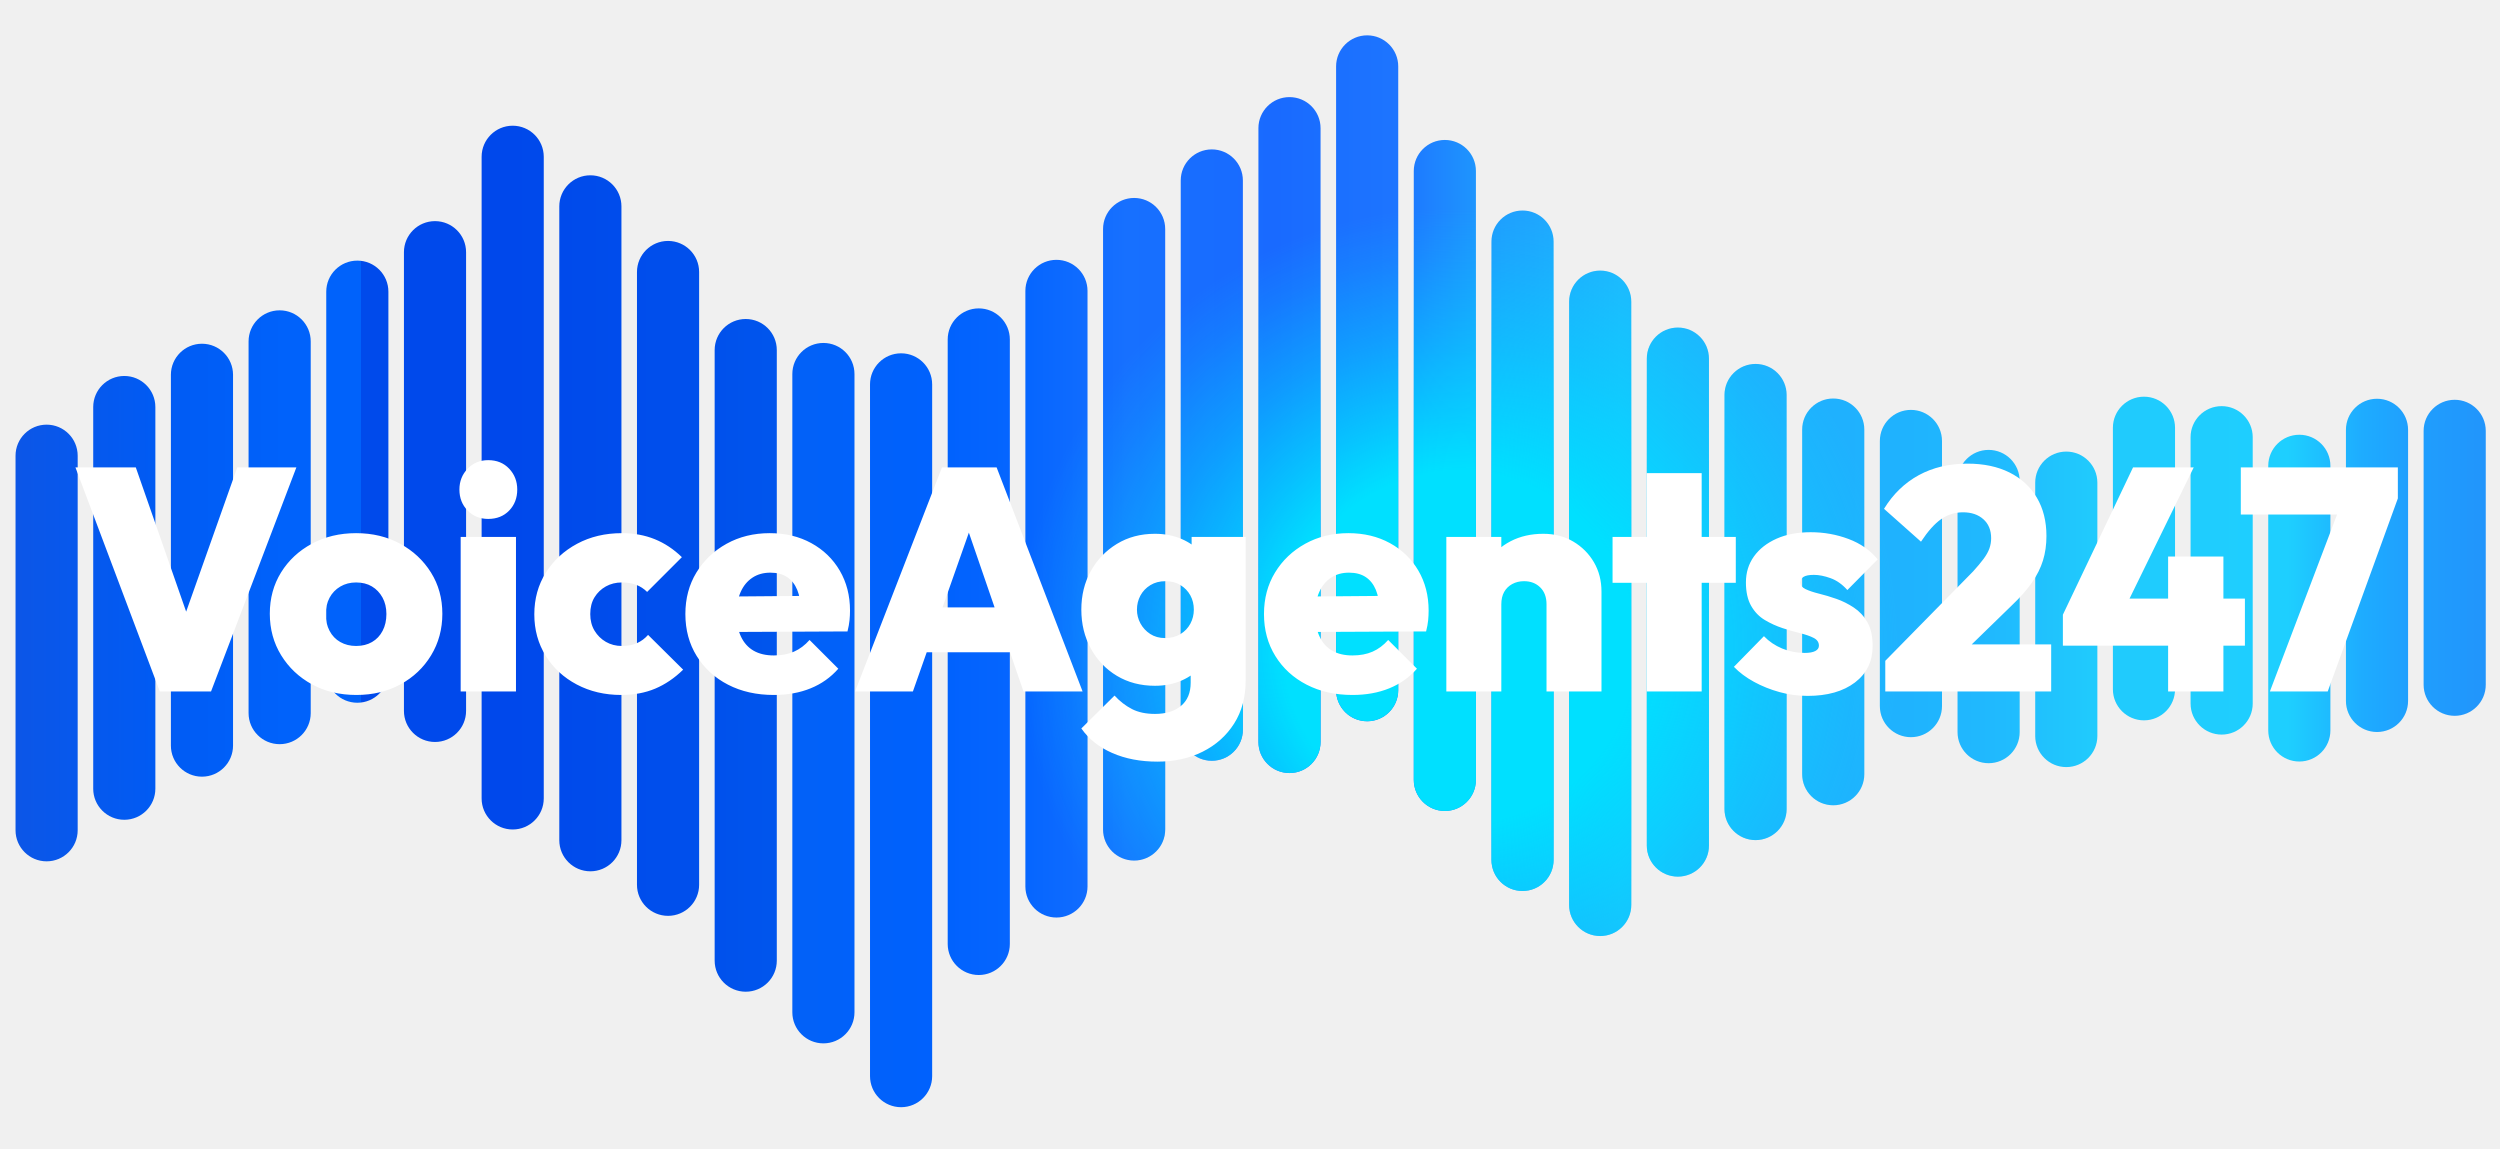
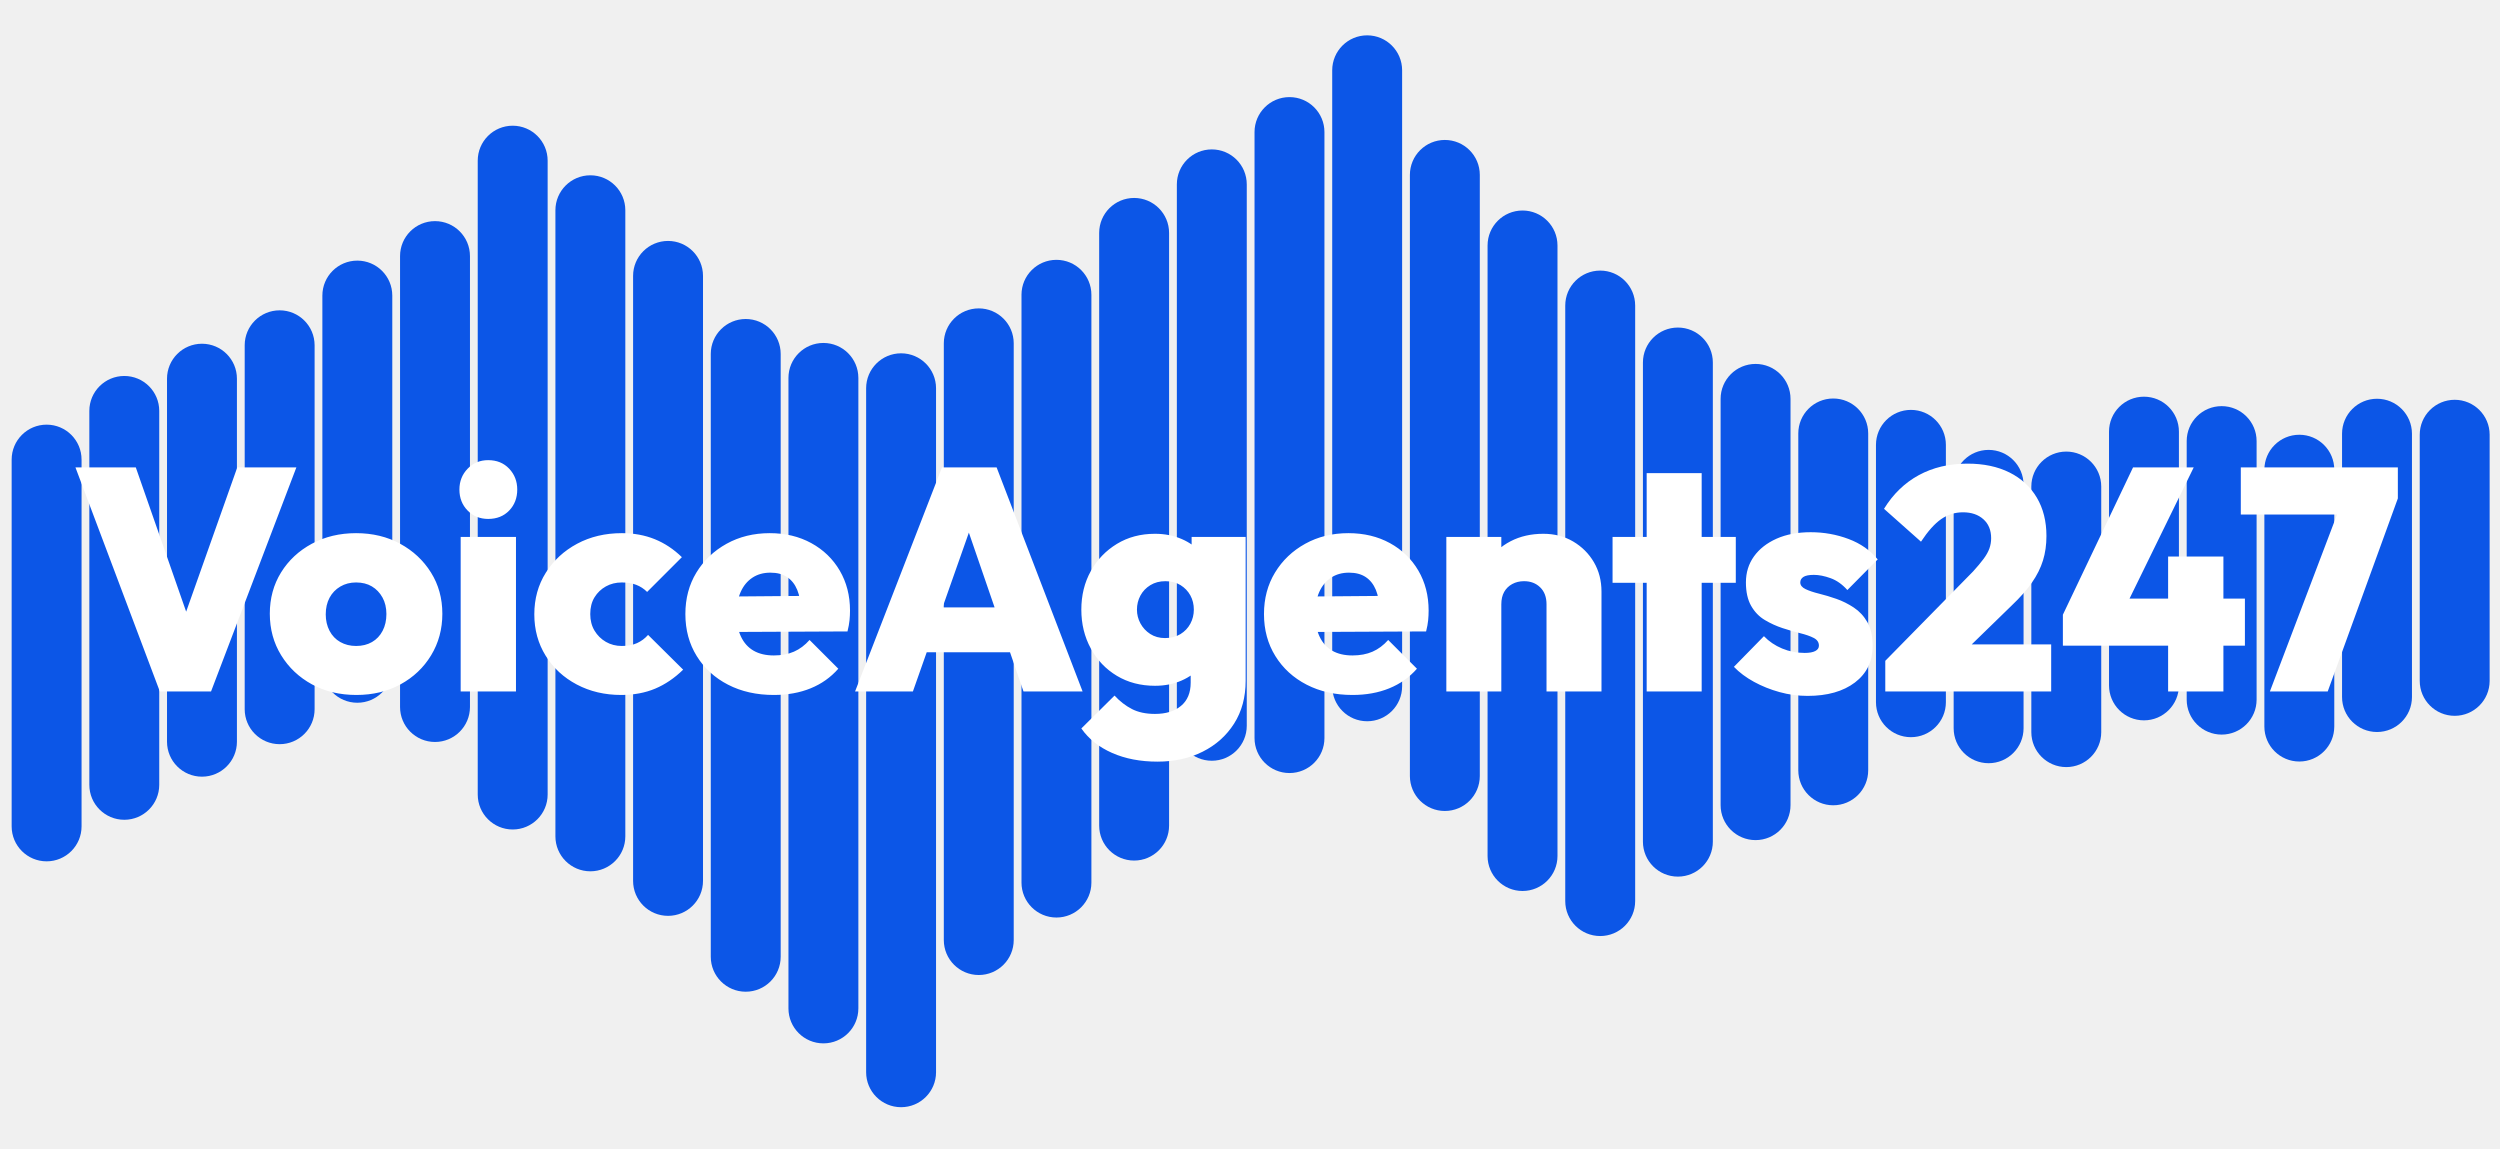
<svg xmlns="http://www.w3.org/2000/svg" width="100%" height="100%" viewBox="0 0 1931 887" version="1.1" xml:space="preserve" style="fill-rule:evenodd;clip-rule:evenodd;stroke-linejoin:round;">
  <g id="wave">
    <g id="wave-bars">
-       <rect x="12.0" y="328.0" width="48" height="337.3" rx="24.0" ry="24.0" style="fill:url(#waveGradient);" />
-       <rect x="72.0" y="290.4" width="48" height="342.8" rx="24.0" ry="24.0" style="fill:url(#waveGradient);" />
-       <rect x="132.0" y="265.5" width="48" height="334.4" rx="24.0" ry="24.0" style="fill:url(#waveGradient);" />
-       <rect x="192.0" y="239.7" width="48" height="335.1" rx="24.0" ry="24.0" style="fill:url(#waveGradient);" />
-       <rect x="252.0" y="201.3" width="48" height="341.5" rx="24.0" ry="24.0" style="fill:url(#waveGradient);" />
-       <rect x="312.0" y="170.8" width="48" height="402.3" rx="24.0" ry="24.0" style="fill:url(#waveGradient);" />
-       <rect x="372.0" y="97.1" width="48" height="543.6" rx="24.0" ry="24.0" style="fill:url(#waveGradient);" />
-       <rect x="432.0" y="135.4" width="48" height="537.6" rx="24.0" ry="24.0" style="fill:url(#waveGradient);" />
-       <rect x="492.0" y="186.1" width="48" height="521.3" rx="24.0" ry="24.0" style="fill:url(#waveGradient);" />
-       <rect x="552.0" y="246.4" width="48" height="519.6" rx="24.0" ry="24.0" style="fill:url(#waveGradient);" />
-       <rect x="612.0" y="264.9" width="48" height="541.0" rx="24.0" ry="24.0" style="fill:url(#waveGradient);" />
-       <rect x="672.0" y="272.9" width="48" height="582.3" rx="24.0" ry="24.0" style="fill:url(#waveGradient);" />
-       <rect x="732.0" y="238.2" width="48" height="514.9" rx="24.0" ry="24.0" style="fill:url(#waveGradient);" />
-       <rect x="792.0" y="200.7" width="48" height="508.0" rx="24.0" ry="24.0" style="fill:url(#waveGradient);" />
-       <rect x="852.0" y="152.9" width="48" height="511.8" rx="24.0" ry="24.0" style="fill:url(#waveGradient);" />
-       <rect x="912.0" y="115.4" width="48" height="472.2" rx="24.0" ry="24.0" style="fill:url(#waveGradient);" />
-       <rect x="972.0" y="75.0" width="48" height="522.1" rx="24.0" ry="24.0" style="fill:url(#waveGradient);" />
-       <rect x="1032.0" y="27.3" width="48" height="529.8" rx="24.0" ry="24.0" style="fill:url(#waveGradient);" />
-       <rect x="1092.0" y="108.1" width="48" height="518.3" rx="24.0" ry="24.0" style="fill:url(#waveGradient);" />
-       <rect x="1152.0" y="162.6" width="48" height="525.6" rx="24.0" ry="24.0" style="fill:url(#waveGradient);" />
-       <rect x="1212.0" y="209.0" width="48" height="514.0" rx="24.0" ry="24.0" style="fill:url(#waveGradient);" />
-       <rect x="1272.0" y="253.0" width="48" height="424.1" rx="24.0" ry="24.0" style="fill:url(#waveGradient);" />
-       <rect x="1332.0" y="281.1" width="48" height="367.8" rx="24.0" ry="24.0" style="fill:url(#waveGradient);" />
-       <rect x="1392.0" y="307.8" width="48" height="314.2" rx="24.0" ry="24.0" style="fill:url(#waveGradient);" />
-       <rect x="1452.0" y="316.6" width="48" height="252.8" rx="24.0" ry="24.0" style="fill:url(#waveGradient);" />
-       <rect x="1512.0" y="347.5" width="48" height="242.0" rx="24.0" ry="24.0" style="fill:url(#waveGradient);" />
-       <rect x="1572.0" y="348.8" width="48" height="243.7" rx="24.0" ry="24.0" style="fill:url(#waveGradient);" />
-       <rect x="1632.0" y="306.4" width="48" height="250.0" rx="24.0" ry="24.0" style="fill:url(#waveGradient);" />
-       <rect x="1692.0" y="313.7" width="48" height="253.7" rx="24.0" ry="24.0" style="fill:url(#waveGradient);" />
-       <rect x="1752.0" y="335.8" width="48" height="252.4" rx="24.0" ry="24.0" style="fill:url(#waveGradient);" />
-       <rect x="1812.0" y="308.0" width="48" height="257.4" rx="24.0" ry="24.0" style="fill:url(#waveGradient);" />
-       <rect x="1872.0" y="308.8" width="48" height="244.1" rx="24.0" ry="24.0" style="fill:url(#waveGradient);" />
-     </g>
-     <g id="wave-glow">
-       <rect x="12.0" y="328.0" width="48" height="337.3" rx="24.0" ry="24.0" style="fill:url(#glowGradient);" />
-       <rect x="72.0" y="290.4" width="48" height="342.8" rx="24.0" ry="24.0" style="fill:url(#glowGradient);" />
-       <rect x="132.0" y="265.5" width="48" height="334.4" rx="24.0" ry="24.0" style="fill:url(#glowGradient);" />
-       <rect x="192.0" y="239.7" width="48" height="335.1" rx="24.0" ry="24.0" style="fill:url(#glowGradient);" />
-       <rect x="252.0" y="201.3" width="48" height="341.5" rx="24.0" ry="24.0" style="fill:url(#glowGradient);" />
-       <rect x="312.0" y="170.8" width="48" height="402.3" rx="24.0" ry="24.0" style="fill:url(#glowGradient);" />
-       <rect x="372.0" y="97.1" width="48" height="543.6" rx="24.0" ry="24.0" style="fill:url(#glowGradient);" />
-       <rect x="432.0" y="135.4" width="48" height="537.6" rx="24.0" ry="24.0" style="fill:url(#glowGradient);" />
-       <rect x="492.0" y="186.1" width="48" height="521.3" rx="24.0" ry="24.0" style="fill:url(#glowGradient);" />
-       <rect x="552.0" y="246.4" width="48" height="519.6" rx="24.0" ry="24.0" style="fill:url(#glowGradient);" />
-       <rect x="612.0" y="264.9" width="48" height="541.0" rx="24.0" ry="24.0" style="fill:url(#glowGradient);" />
-       <rect x="672.0" y="272.9" width="48" height="582.3" rx="24.0" ry="24.0" style="fill:url(#glowGradient);" />
-       <rect x="732.0" y="238.2" width="48" height="514.9" rx="24.0" ry="24.0" style="fill:url(#glowGradient);" />
-       <rect x="792.0" y="200.7" width="48" height="508.0" rx="24.0" ry="24.0" style="fill:url(#glowGradient);" />
-       <rect x="852.0" y="152.9" width="48" height="511.8" rx="24.0" ry="24.0" style="fill:url(#glowGradient);" />
-       <rect x="912.0" y="115.4" width="48" height="472.2" rx="24.0" ry="24.0" style="fill:url(#glowGradient);" />
-       <rect x="972.0" y="75.0" width="48" height="522.1" rx="24.0" ry="24.0" style="fill:url(#glowGradient);" />
-       <rect x="1032.0" y="27.3" width="48" height="529.8" rx="24.0" ry="24.0" style="fill:url(#glowGradient);" />
-       <rect x="1092.0" y="108.1" width="48" height="518.3" rx="24.0" ry="24.0" style="fill:url(#glowGradient);" />
-       <rect x="1152.0" y="162.6" width="48" height="525.6" rx="24.0" ry="24.0" style="fill:url(#glowGradient);" />
-       <rect x="1212.0" y="209.0" width="48" height="514.0" rx="24.0" ry="24.0" style="fill:url(#glowGradient);" />
-       <rect x="1272.0" y="253.0" width="48" height="424.1" rx="24.0" ry="24.0" style="fill:url(#glowGradient);" />
-       <rect x="1332.0" y="281.1" width="48" height="367.8" rx="24.0" ry="24.0" style="fill:url(#glowGradient);" />
-       <rect x="1392.0" y="307.8" width="48" height="314.2" rx="24.0" ry="24.0" style="fill:url(#glowGradient);" />
-       <rect x="1452.0" y="316.6" width="48" height="252.8" rx="24.0" ry="24.0" style="fill:url(#glowGradient);" />
-       <rect x="1512.0" y="347.5" width="48" height="242.0" rx="24.0" ry="24.0" style="fill:url(#glowGradient);" />
-       <rect x="1572.0" y="348.8" width="48" height="243.7" rx="24.0" ry="24.0" style="fill:url(#glowGradient);" />
-       <rect x="1632.0" y="306.4" width="48" height="250.0" rx="24.0" ry="24.0" style="fill:url(#glowGradient);" />
-       <rect x="1692.0" y="313.7" width="48" height="253.7" rx="24.0" ry="24.0" style="fill:url(#glowGradient);" />
-       <rect x="1752.0" y="335.8" width="48" height="252.4" rx="24.0" ry="24.0" style="fill:url(#glowGradient);" />
-       <rect x="1812.0" y="308.0" width="48" height="257.4" rx="24.0" ry="24.0" style="fill:url(#glowGradient);" />
-       <rect x="1872.0" y="308.8" width="48" height="244.1" rx="24.0" ry="24.0" style="fill:url(#glowGradient);" />
+       <rect x="9.0" y="328.0" width="54" height="337.3" rx="27.0" ry="27.0" style="fill:rgb(12,86,231);" />
+       <rect x="69.0" y="290.4" width="54" height="342.8" rx="27.0" ry="27.0" style="fill:rgb(12,86,231);" />
+       <rect x="129.0" y="265.5" width="54" height="334.4" rx="27.0" ry="27.0" style="fill:rgb(12,86,231);" />
+       <rect x="189.0" y="239.7" width="54" height="335.1" rx="27.0" ry="27.0" style="fill:rgb(12,86,231);" />
+       <rect x="249.0" y="201.3" width="54" height="341.5" rx="27.0" ry="27.0" style="fill:rgb(12,86,231);" />
+       <rect x="309.0" y="170.8" width="54" height="402.3" rx="27.0" ry="27.0" style="fill:rgb(12,86,231);" />
+       <rect x="369.0" y="97.1" width="54" height="543.6" rx="27.0" ry="27.0" style="fill:rgb(12,86,231);" />
+       <rect x="429.0" y="135.4" width="54" height="537.6" rx="27.0" ry="27.0" style="fill:rgb(12,86,231);" />
+       <rect x="489.0" y="186.1" width="54" height="521.3" rx="27.0" ry="27.0" style="fill:rgb(12,86,231);" />
+       <rect x="549.0" y="246.4" width="54" height="519.6" rx="27.0" ry="27.0" style="fill:rgb(12,86,231);" />
+       <rect x="609.0" y="264.9" width="54" height="541.0" rx="27.0" ry="27.0" style="fill:rgb(12,86,231);" />
+       <rect x="669.0" y="272.9" width="54" height="582.3" rx="27.0" ry="27.0" style="fill:rgb(12,86,231);" />
+       <rect x="729.0" y="238.2" width="54" height="514.9" rx="27.0" ry="27.0" style="fill:rgb(12,86,231);" />
+       <rect x="789.0" y="200.7" width="54" height="508.0" rx="27.0" ry="27.0" style="fill:rgb(12,86,231);" />
+       <rect x="849.0" y="152.9" width="54" height="511.8" rx="27.0" ry="27.0" style="fill:rgb(12,86,231);" />
+       <rect x="909.0" y="115.4" width="54" height="472.2" rx="27.0" ry="27.0" style="fill:rgb(12,86,231);" />
+       <rect x="969.0" y="75.0" width="54" height="522.1" rx="27.0" ry="27.0" style="fill:rgb(12,86,231);" />
+       <rect x="1029.0" y="27.3" width="54" height="529.8" rx="27.0" ry="27.0" style="fill:rgb(12,86,231);" />
+       <rect x="1089.0" y="108.1" width="54" height="518.3" rx="27.0" ry="27.0" style="fill:rgb(12,86,231);" />
+       <rect x="1149.0" y="162.6" width="54" height="525.6" rx="27.0" ry="27.0" style="fill:rgb(12,86,231);" />
+       <rect x="1209.0" y="209.0" width="54" height="514.0" rx="27.0" ry="27.0" style="fill:rgb(12,86,231);" />
+       <rect x="1269.0" y="253.0" width="54" height="424.1" rx="27.0" ry="27.0" style="fill:rgb(12,86,231);" />
+       <rect x="1329.0" y="281.1" width="54" height="367.8" rx="27.0" ry="27.0" style="fill:rgb(12,86,231);" />
+       <rect x="1389.0" y="307.8" width="54" height="314.2" rx="27.0" ry="27.0" style="fill:rgb(12,86,231);" />
+       <rect x="1449.0" y="316.6" width="54" height="252.8" rx="27.0" ry="27.0" style="fill:rgb(12,86,231);" />
+       <rect x="1509.0" y="347.5" width="54" height="242.0" rx="27.0" ry="27.0" style="fill:rgb(12,86,231);" />
+       <rect x="1569.0" y="348.8" width="54" height="243.7" rx="27.0" ry="27.0" style="fill:rgb(12,86,231);" />
+       <rect x="1629.0" y="306.4" width="54" height="250.0" rx="27.0" ry="27.0" style="fill:rgb(12,86,231);" />
+       <rect x="1689.0" y="313.7" width="54" height="253.7" rx="27.0" ry="27.0" style="fill:rgb(12,86,231);" />
+       <rect x="1749.0" y="335.8" width="54" height="252.4" rx="27.0" ry="27.0" style="fill:rgb(12,86,231);" />
+       <rect x="1809.0" y="308.0" width="54" height="257.4" rx="27.0" ry="27.0" style="fill:rgb(12,86,231);" />
+       <rect x="1869.0" y="308.8" width="54" height="244.1" rx="27.0" ry="27.0" style="fill:rgb(12,86,231);" />
    </g>
  </g>
  <g id="wordmark">
    <path id="wordmark-fill" d="M123.45,534.1L58.28,361.04L104.9,361.04L153.72,500.9L133.71,500.9L183.26,361.04L228.91,361.04L163,534.1L123.45,534.1ZM275.28,536.79C262.43,536.79 250.99,534.06 240.98,528.61C230.98,523.15 223.04,515.67 217.18,506.15C211.33,496.63 208.4,485.93 208.4,474.05C208.4,462.17 211.29,451.56 217.06,442.2C222.84,432.84 230.77,425.44 240.86,419.99C250.95,414.54 262.35,411.81 275.04,411.81C287.73,411.81 299.08,414.54 309.08,419.99C319.1,425.44 327.03,432.84 332.88,442.2C338.74,451.56 341.67,462.17 341.67,474.05C341.67,485.93 338.78,496.63 333,506.15C327.23,515.67 319.34,523.15 309.33,528.61C299.32,534.06 287.97,536.79 275.28,536.79ZM275.04,498.95C279.75,498.95 283.86,497.93 287.36,495.9C290.86,493.87 293.59,490.98 295.54,487.23C297.49,483.49 298.46,479.18 298.46,474.29C298.46,469.42 297.44,465.14 295.41,461.48C293.38,457.82 290.66,454.98 287.24,452.94C283.82,450.91 279.75,449.89 275.04,449.89C270.48,449.89 266.41,450.95 262.83,453.06C259.25,455.18 256.49,458.06 254.53,461.72C252.58,465.39 251.6,469.66 251.6,474.54C251.6,479.26 252.58,483.49 254.53,487.23C256.49,490.98 259.25,493.87 262.83,495.9C266.41,497.93 270.48,498.95 275.04,498.95ZM355.82,534.1L355.82,414.74L398.54,414.74L398.54,534.1L355.82,534.1ZM377.06,400.82C370.72,400.82 365.43,398.67 361.2,394.36C356.97,390.05 354.85,384.64 354.85,378.13C354.85,371.78 356.97,366.41 361.2,362.02C365.43,357.62 370.72,355.42 377.06,355.42C383.73,355.42 389.14,357.62 393.29,362.02C397.44,366.41 399.52,371.78 399.52,378.13C399.52,384.64 397.44,390.05 393.29,394.36C389.14,398.67 383.73,400.82 377.06,400.82ZM479.83,536.79C467.14,536.79 455.7,534.1 445.53,528.73C435.36,523.36 427.34,515.96 421.49,506.52C415.63,497.08 412.7,486.42 412.7,474.54C412.7,462.5 415.67,451.76 421.61,442.32C427.55,432.88 435.61,425.44 445.77,419.99C455.95,414.54 467.46,411.81 480.31,411.81C489.59,411.81 498.05,413.36 505.7,416.45C513.35,419.54 520.34,424.18 526.69,430.36L499.84,457.21C497.4,454.77 494.59,452.94 491.42,451.72C488.25,450.5 484.55,449.89 480.31,449.89C475.76,449.89 471.65,450.91 467.99,452.94C464.33,454.98 461.4,457.78 459.2,461.36C457.01,464.94 455.91,469.25 455.91,474.29C455.91,479.18 457.01,483.45 459.2,487.11C461.4,490.77 464.33,493.66 467.99,495.78C471.65,497.89 475.76,498.95 480.31,498.95C484.87,498.95 488.77,498.22 492.03,496.75C495.28,495.29 498.13,493.17 500.58,490.4L527.67,517.25C520.99,523.77 513.79,528.65 506.06,531.91C498.34,535.16 489.59,536.79 479.83,536.79ZM597.72,536.79C584.38,536.79 572.58,534.14 562.33,528.85C552.08,523.57 544.02,516.2 538.16,506.76C532.3,497.32 529.38,486.5 529.38,474.29C529.38,462.25 532.22,451.56 537.92,442.2C543.62,432.84 551.39,425.44 561.23,419.99C571.07,414.54 582.18,411.81 594.55,411.81C606.59,411.81 617.29,414.37 626.64,419.5C636,424.63 643.33,431.7 648.62,440.73C653.9,449.77 656.55,460.06 656.55,471.62C656.55,474.06 656.43,476.53 656.18,479.05C655.93,481.58 655.41,484.47 654.6,487.72L549.39,488.21L549.39,460.87L637.75,460.14L618.71,472.1C618.55,465.43 617.57,459.94 615.78,455.63C614,451.31 611.39,448.01 607.97,445.74C604.55,443.46 600.24,442.32 595.03,442.32C589.66,442.32 585.03,443.62 581.12,446.23C577.22,448.83 574.21,452.49 572.1,457.21C569.98,461.93 568.92,467.62 568.92,474.29C568.92,481.13 570.06,486.95 572.34,491.75C574.61,496.55 577.87,500.17 582.1,502.61C586.33,505.05 591.54,506.27 597.72,506.27C603.58,506.27 608.75,505.3 613.23,503.35C617.7,501.39 621.72,498.38 625.3,494.31L647.51,516.52C641.66,523.19 634.54,528.24 626.16,531.65C617.78,535.08 608.3,536.79 597.72,536.79ZM660.45,534.1L727.58,361.04L769.8,361.04L836.2,534.1L790.55,534.1L740.52,388.62L756.38,388.62L705.12,534.1L660.45,534.1ZM701.22,503.83L701.22,469.17L796.65,469.17L796.65,503.83L701.22,503.83ZM894.04,588.29C880.86,588.29 869.19,586.05 859.02,581.58C848.85,577.1 840.92,570.8 835.22,562.66L860.86,537.27C864.92,541.66 869.39,545.12 874.27,547.65C879.16,550.17 885.1,551.43 892.09,551.43C900.55,551.43 907.27,549.36 912.23,545.2C917.2,541.06 919.68,535.08 919.68,527.27L919.68,496.26L926.51,470.39L920.41,444.76L920.41,414.74L962.14,414.74L962.14,525.8C962.14,538.5 959.18,549.52 953.24,558.88C947.3,568.23 939.2,575.47 928.95,580.6C918.7,585.72 907.07,588.29 894.04,588.29ZM892.09,529.7C881.03,529.7 871.23,527.14 862.68,522.01C854.14,516.89 847.43,509.86 842.54,500.9C837.66,491.95 835.22,481.95 835.22,470.88C835.22,459.82 837.66,449.89 842.54,441.1C847.43,432.31 854.14,425.31 862.68,420.11C871.23,414.9 881.03,412.3 892.09,412.3C899.58,412.3 906.45,413.64 912.72,416.33C918.98,419.01 924.07,422.75 927.98,427.56C931.88,432.35 934.32,437.92 935.29,444.27L935.29,497.73C934.32,504.07 931.84,509.65 927.86,514.45C923.87,519.25 918.78,522.99 912.6,525.68C906.41,528.36 899.58,529.7 892.09,529.7ZM899.9,492.85C904.46,492.85 908.41,491.83 911.75,489.8C915.08,487.76 917.64,485.08 919.43,481.74C921.22,478.41 922.12,474.79 922.12,470.88C922.12,466.81 921.22,463.15 919.43,459.89C917.64,456.64 915.12,454 911.87,451.96C908.62,449.93 904.71,448.91 900.15,448.91C895.75,448.91 891.89,449.93 888.55,451.96C885.22,454 882.66,456.68 880.86,460.01C879.07,463.35 878.18,466.97 878.18,470.88C878.18,474.62 879.07,478.16 880.86,481.5C882.66,484.83 885.18,487.56 888.43,489.68C891.69,491.79 895.51,492.85 899.9,492.85ZM1044.65,536.79C1031.31,536.79 1019.51,534.14 1009.26,528.85C999,523.57 990.95,516.2 985.1,506.76C979.23,497.32 976.3,486.5 976.3,474.29C976.3,462.25 979.15,451.56 984.85,442.2C990.54,432.84 998.31,425.44 1008.16,419.99C1018.01,414.54 1029.11,411.81 1041.47,411.81C1053.52,411.81 1064.22,414.37 1073.58,419.5C1082.93,424.63 1090.25,431.7 1095.54,440.73C1100.83,449.77 1103.47,460.06 1103.47,471.62C1103.47,474.06 1103.35,476.53 1103.11,479.05C1102.87,481.58 1102.34,484.47 1101.52,487.72L996.32,488.21L996.32,460.87L1084.69,460.14L1065.65,472.1C1065.48,465.43 1064.5,459.94 1062.72,455.63C1060.92,451.31 1058.32,448.01 1054.9,445.74C1051.49,443.46 1047.18,442.32 1041.97,442.32C1036.6,442.32 1031.96,443.62 1028.05,446.23C1024.15,448.83 1021.13,452.49 1019.02,457.21C1016.9,461.93 1015.85,467.62 1015.85,474.29C1015.85,481.13 1016.99,486.95 1019.26,491.75C1021.55,496.55 1024.8,500.17 1029.03,502.61C1033.27,505.05 1038.47,506.27 1044.65,506.27C1050.51,506.27 1055.68,505.3 1060.15,503.35C1064.62,501.39 1068.65,498.38 1072.24,494.31L1094.45,516.52C1088.59,523.19 1081.47,528.24 1073.09,531.65C1064.7,535.08 1055.22,536.79 1044.65,536.79ZM1194.53,534.1L1194.53,466.74C1194.53,461.2 1192.9,456.84 1189.64,453.67C1186.39,450.5 1182.24,448.91 1177.19,448.91C1173.78,448.91 1170.73,449.64 1168.04,451.11C1165.36,452.57 1163.28,454.61 1161.81,457.21C1160.35,459.82 1159.62,462.99 1159.62,466.74L1143.02,458.92C1143.02,449.32 1145.13,441.06 1149.36,434.14C1153.59,427.23 1159.41,421.86 1166.82,418.04C1174.22,414.21 1182.64,412.3 1192.08,412.3C1200.7,412.3 1208.39,414.29 1215.15,418.28C1221.9,422.27 1227.23,427.6 1231.14,434.26C1235.04,440.94 1236.99,448.5 1236.99,456.96L1236.99,534.1L1194.53,534.1ZM1117.15,534.1L1117.15,414.74L1159.62,414.74L1159.62,534.1L1117.15,534.1ZM1271.89,534.1L1271.89,365.43L1314.37,365.43L1314.37,534.1L1271.89,534.1ZM1245.54,450.13L1245.54,414.74L1340.73,414.74L1340.73,450.13L1245.54,450.13ZM1396.14,537.51C1388.82,537.51 1381.62,536.54 1374.54,534.58C1367.46,532.63 1360.87,529.99 1354.77,526.65C1348.67,523.32 1343.5,519.45 1339.27,515.06L1362.46,491.38C1366.36,495.45 1371.04,498.62 1376.49,500.9C1381.95,503.18 1387.76,504.32 1393.94,504.32C1397.53,504.32 1400.25,503.83 1402.12,502.85C1403.99,501.88 1404.93,500.49 1404.93,498.71C1404.93,496.1 1403.59,494.11 1400.9,492.73C1398.22,491.35 1394.72,490.13 1390.4,489.07C1386.09,488.01 1381.58,486.71 1376.86,485.16C1372.14,483.62 1367.58,481.54 1363.19,478.93C1358.8,476.33 1355.26,472.67 1352.57,467.95C1349.89,463.23 1348.55,457.21 1348.55,449.89C1348.55,442.24 1350.62,435.53 1354.77,429.75C1358.92,423.97 1364.74,419.42 1372.22,416.08C1379.71,412.75 1388.49,411.08 1398.58,411.08C1408.83,411.08 1418.6,412.83 1427.88,416.33C1437.15,419.82 1444.63,425.07 1450.33,432.07L1426.9,455.75C1422.99,451.35 1418.68,448.3 1413.96,446.59C1409.24,444.88 1404.93,444.03 1401.03,444.03C1397.28,444.03 1394.6,444.56 1392.97,445.61C1391.34,446.67 1390.53,448.1 1390.53,449.89C1390.53,452 1391.87,453.71 1394.56,455.01C1397.24,456.31 1400.74,457.49 1405.05,458.55C1409.36,459.61 1413.84,460.95 1418.48,462.58C1423.11,464.2 1427.59,466.44 1431.9,469.29C1436.21,472.14 1439.71,475.92 1442.4,480.64C1445.08,485.36 1446.42,491.47 1446.42,498.95C1446.42,510.83 1441.87,520.23 1432.76,527.15C1423.64,534.06 1411.44,537.51 1396.14,537.51ZM1456.19,510.42L1524.04,441.35C1527.3,437.76 1529.98,434.55 1532.1,431.71C1534.21,428.86 1535.72,426.17 1536.61,423.64C1537.51,421.12 1537.96,418.48 1537.96,415.71C1537.96,409.53 1535.96,404.65 1531.97,401.07C1527.99,397.49 1522.74,395.7 1516.23,395.7C1510.05,395.7 1504.44,397.45 1499.39,400.95C1494.35,404.44 1489.14,410.26 1483.77,418.4L1455.21,393.01C1462.21,381.62 1471.16,372.96 1482.06,367.02C1492.96,361.08 1505.49,358.11 1519.66,358.11C1532.18,358.11 1543,360.39 1552.12,364.94C1561.23,369.5 1568.27,375.97 1573.23,384.35C1578.19,392.73 1580.67,402.62 1580.67,414C1580.67,420.84 1579.78,427.15 1577.99,432.92C1576.2,438.7 1573.36,444.4 1569.45,450.01C1565.54,455.62 1560.33,461.52 1553.82,467.7L1508.91,511.4L1456.19,510.42ZM1456.19,534.1L1456.19,510.42L1492.55,497.73L1584.33,497.73L1584.33,534.1L1456.19,534.1ZM1593.37,474.79L1647.55,361.04L1694.42,361.04L1638.77,474.79L1593.37,474.79ZM1593.37,498.71L1593.37,474.79L1606.06,462.34L1733.97,462.34L1733.97,498.71L1593.37,498.71ZM1674.65,534.1L1674.65,429.87L1717.36,429.87L1717.36,534.1L1674.65,534.1ZM1753.25,534.1L1809.87,384.96L1852.1,384.96L1797.92,534.1L1753.25,534.1ZM1730.8,397.41L1730.8,361.04L1852.1,361.04L1852.1,384.96L1838.93,397.41L1730.8,397.41Z" style="fill:white;fill-rule:nonzero;" />
  </g>
-   <defs>
-     <linearGradient id="waveGradient" x1="0" y1="0" x2="1" y2="0" gradientUnits="userSpaceOnUse" gradientTransform="matrix(1908,0,0,1908,12,0)">
-       <stop offset="0" style="stop-color:rgb(12,86,231);stop-opacity:1" />
-       <stop offset="0.06" style="stop-color:rgb(0,91,244);stop-opacity:1" />
-       <stop offset="0.11" style="stop-color:rgb(0,98,251);stop-opacity:1" />
-       <stop offset="0.14" style="stop-color:rgb(0,98,251);stop-opacity:1" />
-       <stop offset="0.14" style="stop-color:rgb(0,74,235);stop-opacity:1" />
-       <stop offset="0.2" style="stop-color:rgb(0,72,235);stop-opacity:1" />
-       <stop offset="0.28" style="stop-color:rgb(0,80,236);stop-opacity:1" />
-       <stop offset="0.31" style="stop-color:rgb(0,86,237);stop-opacity:1" />
-       <stop offset="0.31" style="stop-color:rgb(2,97,247);stop-opacity:1" />
-       <stop offset="0.37" style="stop-color:rgb(0,97,253);stop-opacity:1" />
-       <stop offset="0.41" style="stop-color:rgb(6,102,255);stop-opacity:1" />
-       <stop offset="0.45" style="stop-color:rgb(23,112,255);stop-opacity:1" />
-       <stop offset="0.51" style="stop-color:rgb(25,106,255);stop-opacity:1" />
-       <stop offset="0.56" style="stop-color:rgb(29,117,255);stop-opacity:1" />
-       <stop offset="0.6" style="stop-color:rgb(31,158,254);stop-opacity:1" />
-       <stop offset="0.65" style="stop-color:rgb(31,183,254);stop-opacity:1" />
-       <stop offset="0.7" style="stop-color:rgb(31,176,254);stop-opacity:1" />
-       <stop offset="0.76" style="stop-color:rgb(31,178,254);stop-opacity:1" />
-       <stop offset="0.8" style="stop-color:rgb(32,185,254);stop-opacity:1" />
-       <stop offset="0.84" style="stop-color:rgb(32,202,253);stop-opacity:1" />
-       <stop offset="0.92" style="stop-color:rgb(30,207,255);stop-opacity:1" />
-       <stop offset="0.95" style="stop-color:rgb(30,172,255);stop-opacity:1" />
-       <stop offset="0.97" style="stop-color:rgb(31,159,254);stop-opacity:1" />
-       <stop offset="1" style="stop-color:rgb(33,149,252);stop-opacity:1" />
-     </linearGradient>
-     <radialGradient id="glowGradient" cx="0" cy="0" r="1" gradientUnits="userSpaceOnUse" gradientTransform="matrix(340,0,0,340,1127,500)">
-       <stop offset="0" style="stop-color:rgb(0,224,255);stop-opacity:1" />
-       <stop offset="0.4" style="stop-color:rgb(0,224,255);stop-opacity:1" />
-       <stop offset="0.53" style="stop-color:rgb(0,224,255);stop-opacity:0.74" />
-       <stop offset="0.71" style="stop-color:rgb(0,224,255);stop-opacity:0.41" />
-       <stop offset="0.89" style="stop-color:rgb(0,224,255);stop-opacity:0.13" />
-       <stop offset="1" style="stop-color:rgb(0,224,255);stop-opacity:0" />
-     </radialGradient>
-   </defs>
</svg>
